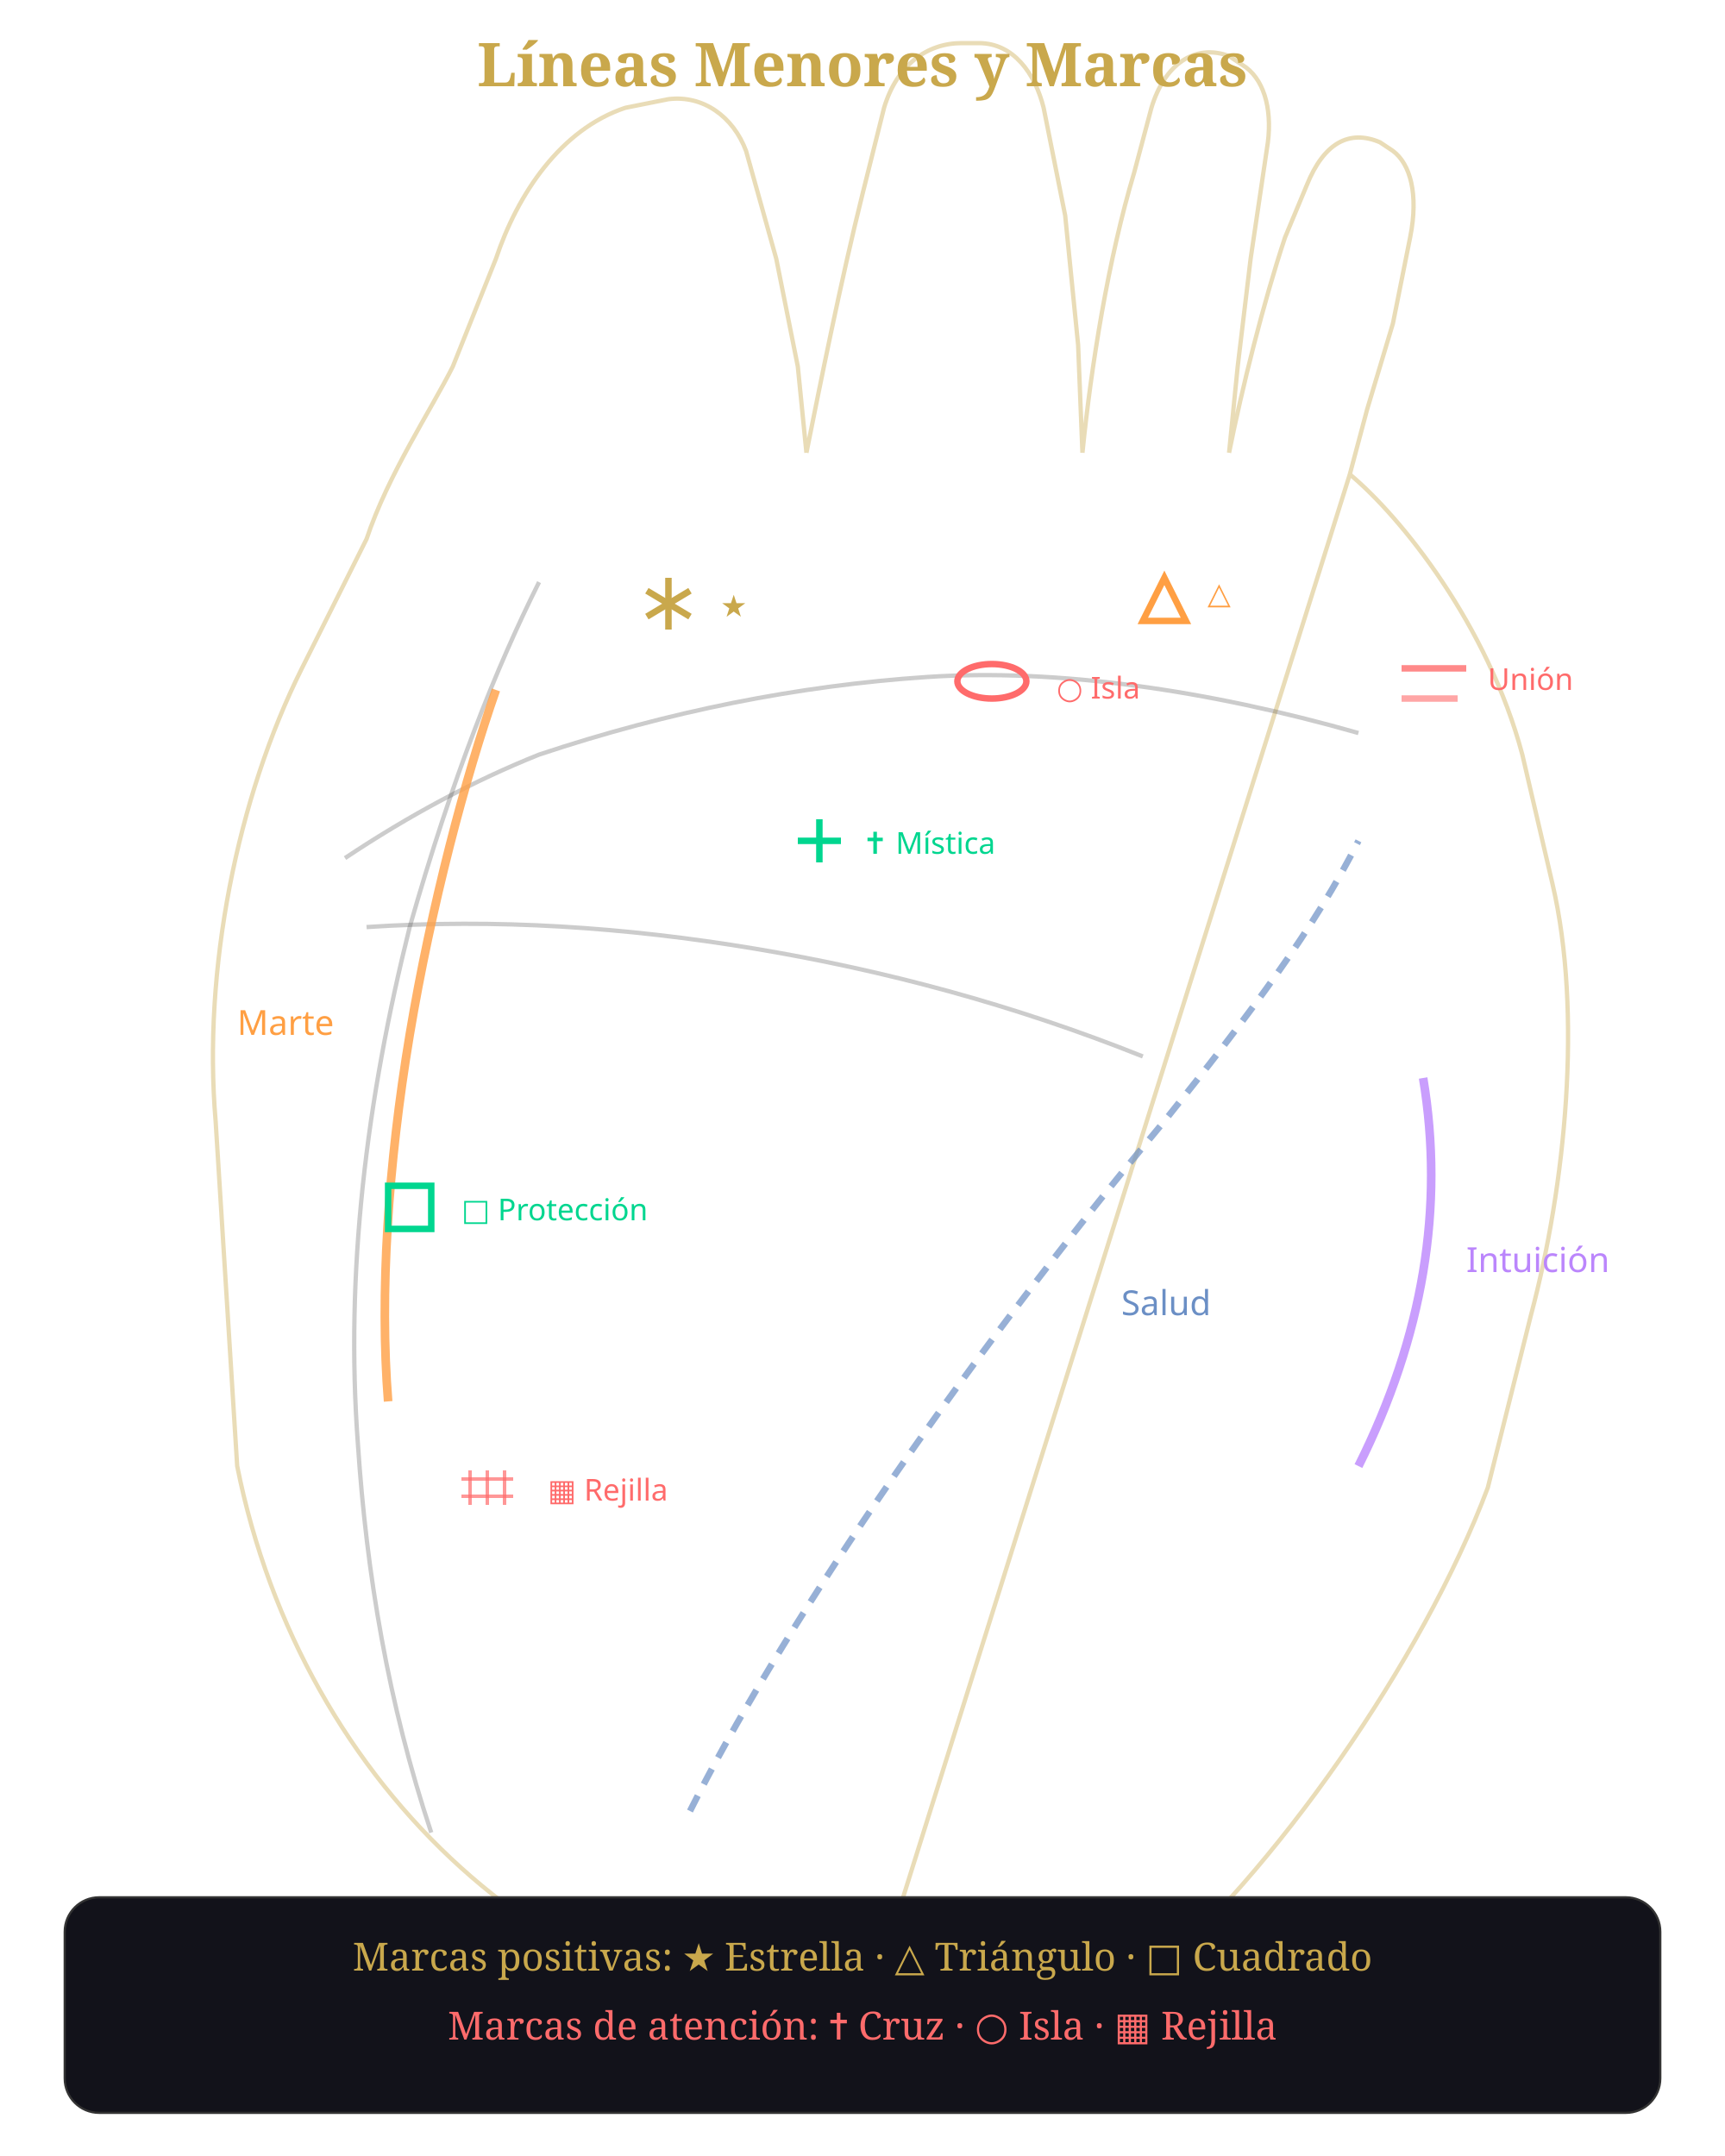
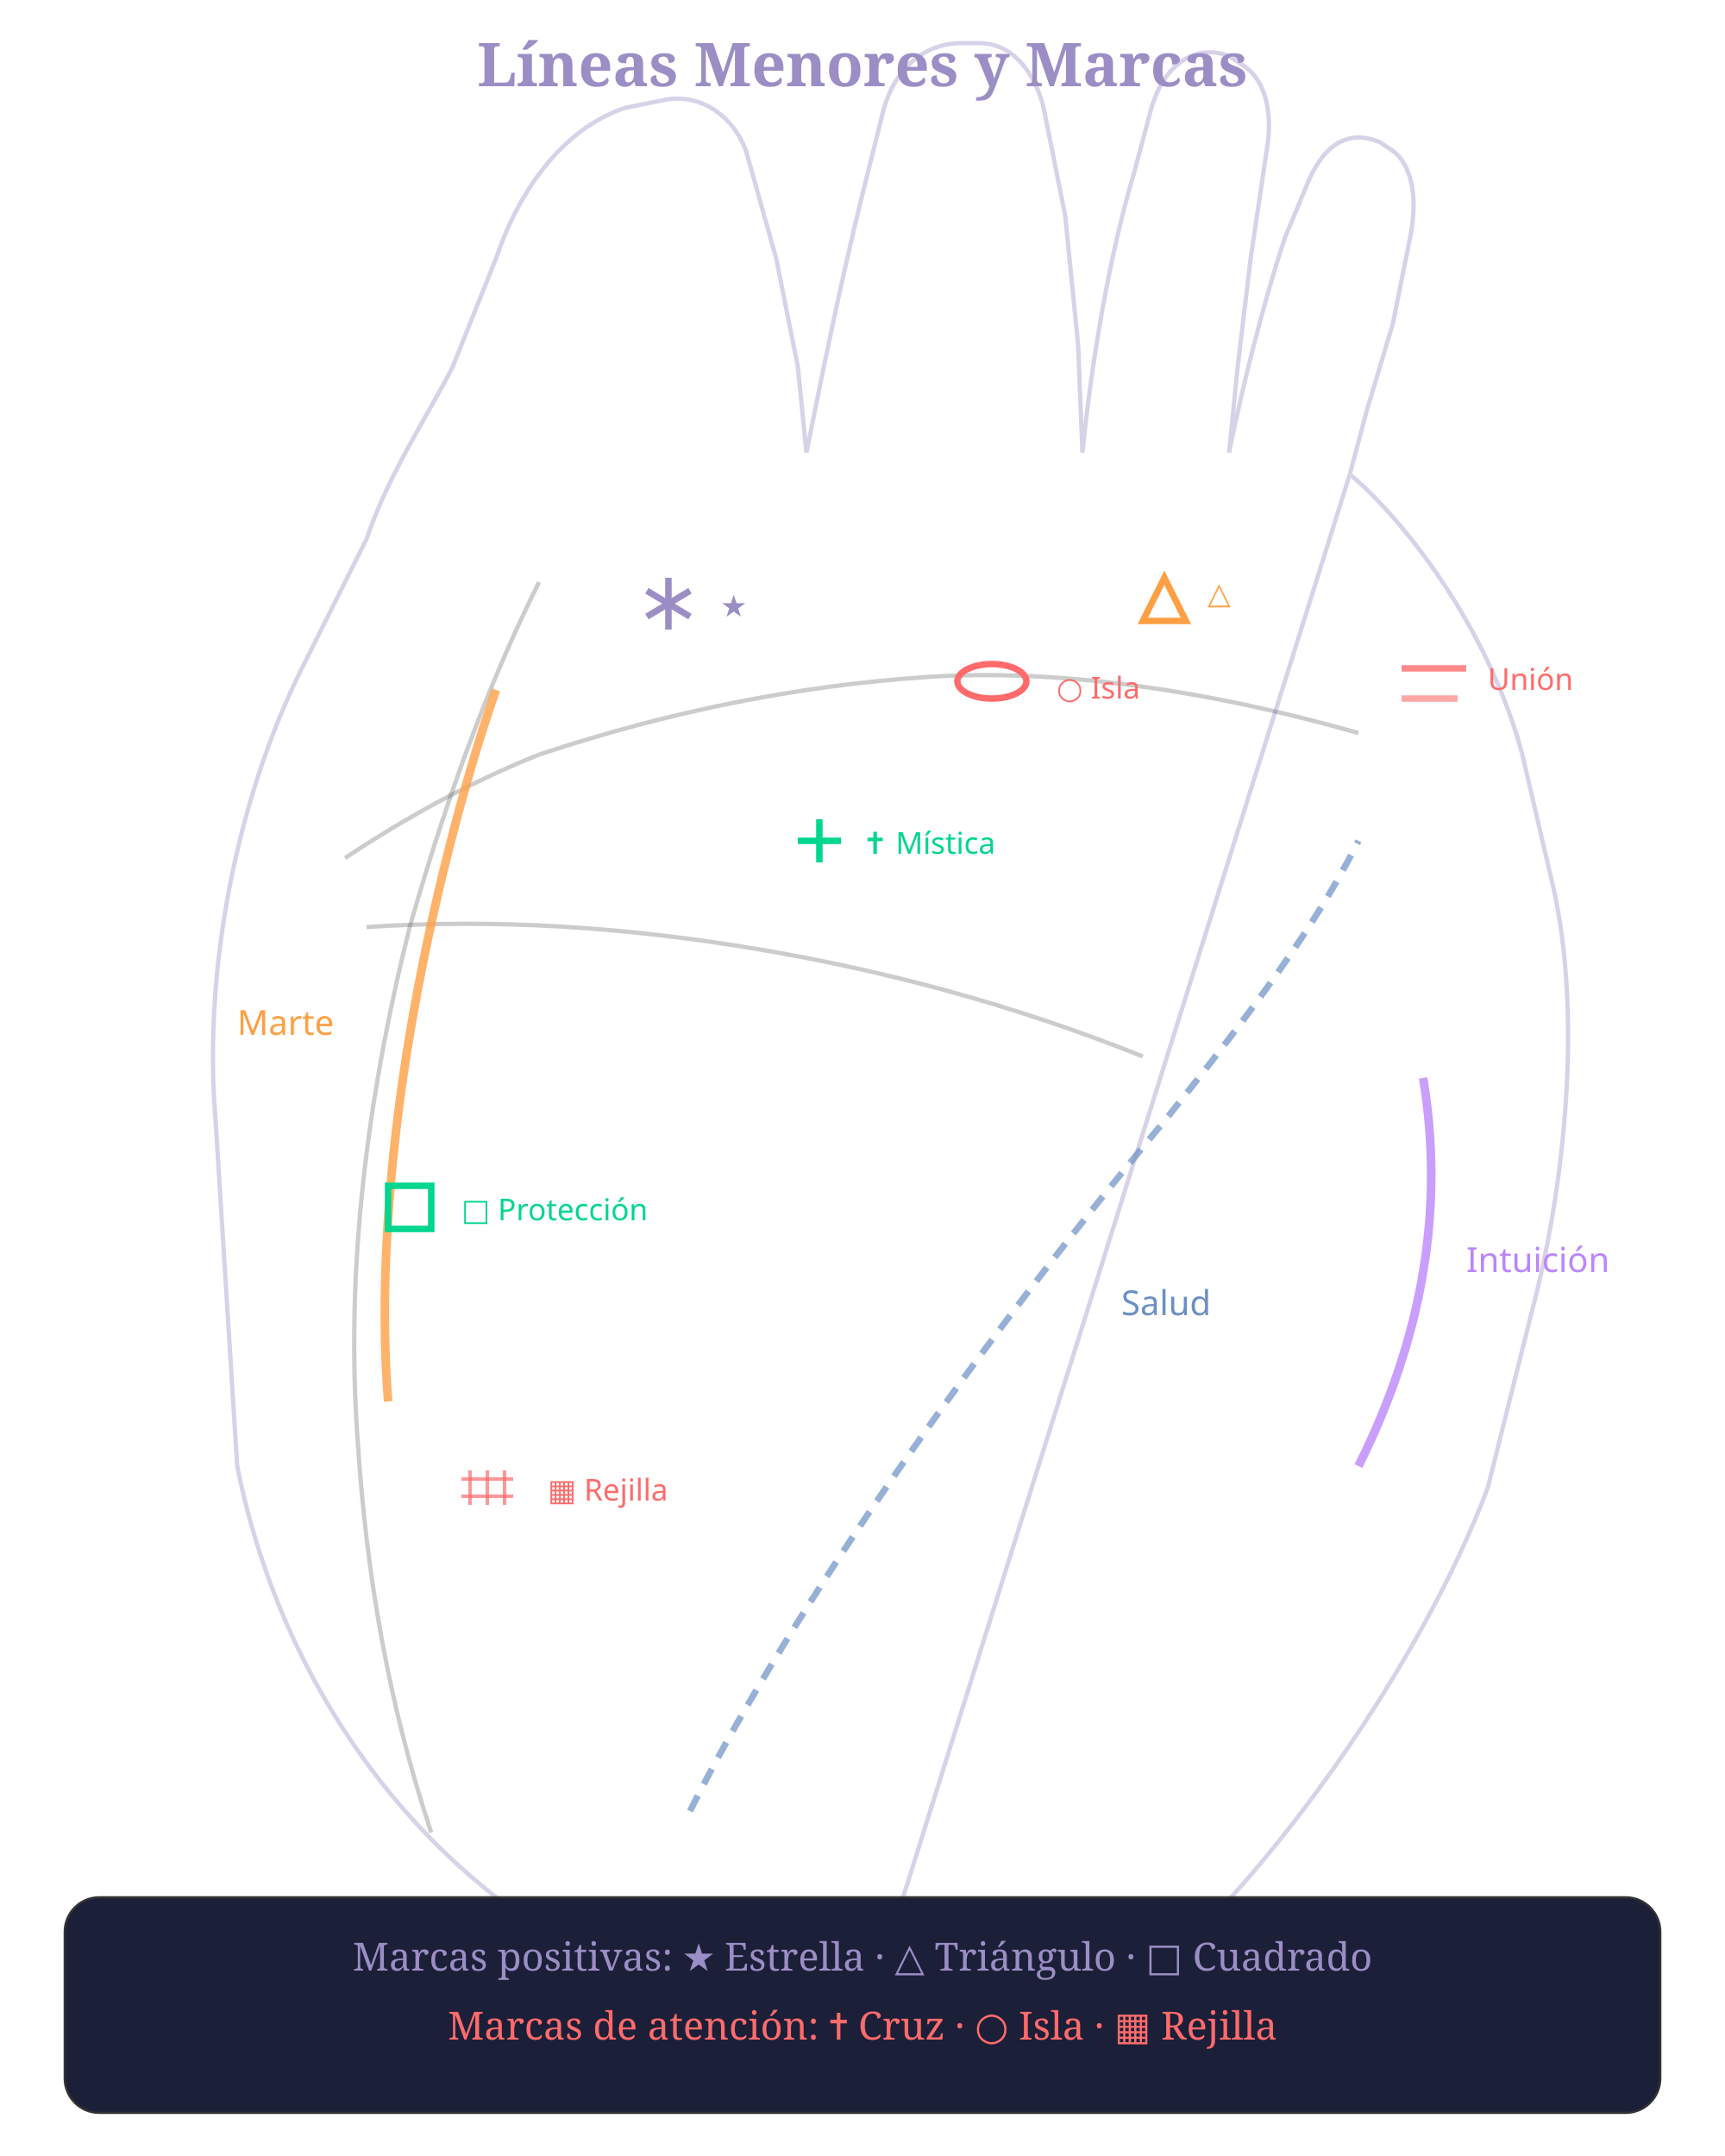
- <svg xmlns="http://www.w3.org/2000/svg" viewBox="0 0 400 500" style="background:#0A0A0F">
-   <text x="200" y="20" fill="#C9A84C" font-size="14" font-family="Georgia" text-anchor="middle" font-weight="bold">Líneas Menores y Marcas</text>
-   <path d="M200,470 C130,470 70,415 55,340 L50,260 C47,225 55,185 70,155 L85,125 C90,110 100,95 105,85 L115,60 C120,45 130,30 145,25 L155,23 C163,22 170,27 173,35 L180,60 L185,85 L187,105   M187,105 C190,90 195,65 200,45 L205,25 C208,15 215,10 223,10 L227,10 C235,10 240,17 242,25 L247,50 L250,80 L251,105   M251,105 C253,85 257,60 263,40 L267,25 C270,15 277,10 285,13 L288,15 C293,18 295,25 294,33 L290,60 L287,85 L285,105   M285,105 C288,90 293,70 298,55 L303,43 C307,33 313,30 320,33 L323,35 C327,38 329,45 327,55 L323,75 L317,95 L313,110   M313,110 C325,120 345,145 353,175 L360,205 C367,235 363,275 355,305 L345,345 C330,385 295,435 265,460 L245,472 C230,478 215,478 200,470 Z" fill="none" stroke="#C9A84C" stroke-width="1" opacity="0.4" />
+ <svg xmlns="http://www.w3.org/2000/svg" viewBox="0 0 400 500" style="background:#0C0E1A">
+   <text x="200" y="20" fill="#9B8EC4" font-size="14" font-family="Georgia" text-anchor="middle" font-weight="bold">Líneas Menores y Marcas</text>
+   <path d="M200,470 C130,470 70,415 55,340 L50,260 C47,225 55,185 70,155 L85,125 C90,110 100,95 105,85 L115,60 C120,45 130,30 145,25 L155,23 C163,22 170,27 173,35 L180,60 L185,85 L187,105   M187,105 C190,90 195,65 200,45 L205,25 C208,15 215,10 223,10 L227,10 C235,10 240,17 242,25 L247,50 L250,80 L251,105   M251,105 C253,85 257,60 263,40 L267,25 C270,15 277,10 285,13 L288,15 C293,18 295,25 294,33 L290,60 L287,85 L285,105   M285,105 C288,90 293,70 298,55 L303,43 C307,33 313,30 320,33 L323,35 C327,38 329,45 327,55 L323,75 L317,95 L313,110   M313,110 C325,120 345,145 353,175 L360,205 C367,235 363,275 355,305 L345,345 C330,385 295,435 265,460 L245,472 C230,478 215,478 200,470 Z" fill="none" stroke="#9B8EC4" stroke-width="1" opacity="0.4" />
  <path d="M315,170 C280,160 245,155 215,157 C185,159 155,165 125,175 C110,181 95,189 80,199" fill="none" stroke="#555" stroke-width="1" opacity="0.3" />
  <path d="M85,215 C115,213 145,215 175,220 C205,225 235,233 265,245" fill="none" stroke="#555" stroke-width="1" opacity="0.3" />
  <path d="M125,135 C115,155 105,180 95,215 C85,255 80,295 83,335 C85,365 90,395 100,425" fill="none" stroke="#555" stroke-width="1" opacity="0.3" />
  <path d="M115,160 C108,180 100,210 95,240 C90,270 88,300 90,325" fill="none" stroke="#FF9F43" stroke-width="2" opacity="0.8" />
  <text x="55" y="240" fill="#FF9F43" font-size="8" font-family="sans-serif">Marte</text>
  <path d="M330,250 C335,280 330,310 315,340" fill="none" stroke="#BB86FC" stroke-width="2" opacity="0.8" />
  <text x="340" y="295" fill="#BB86FC" font-size="8" font-family="sans-serif">Intuición</text>
  <line x1="325" y1="155" x2="340" y2="155" stroke="#FF6B6B" stroke-width="1.5" opacity="0.8" />
  <line x1="325" y1="162" x2="338" y2="162" stroke="#FF6B6B" stroke-width="1.5" opacity="0.6" />
  <text x="345" y="160" fill="#FF6B6B" font-size="7" font-family="sans-serif">Unión</text>
  <path d="M160,420 C180,380 220,320 270,260 C290,235 305,215 315,195" fill="none" stroke="#6B8FC5" stroke-width="1.5" stroke-dasharray="4,3" opacity="0.7" />
  <text x="260" y="305" fill="#6B8FC5" font-size="8" font-family="sans-serif">Salud</text>
  <g transform="translate(155,140)">
-     <line x1="0" y1="-6" x2="0" y2="6" stroke="#C9A84C" stroke-width="1.5" />
-     <line x1="-5" y1="-3" x2="5" y2="3" stroke="#C9A84C" stroke-width="1.5" />
-     <line x1="-5" y1="3" x2="5" y2="-3" stroke="#C9A84C" stroke-width="1.5" />
-     <text x="12" y="3" fill="#C9A84C" font-size="7" font-family="sans-serif">★</text>
+     <line x1="0" y1="-6" x2="0" y2="6" stroke="#9B8EC4" stroke-width="1.5" />
+     <line x1="-5" y1="-3" x2="5" y2="3" stroke="#9B8EC4" stroke-width="1.5" />
+     <line x1="-5" y1="3" x2="5" y2="-3" stroke="#9B8EC4" stroke-width="1.5" />
+     <text x="12" y="3" fill="#9B8EC4" font-size="7" font-family="sans-serif">★</text>
  </g>
  <g transform="translate(190,195)">
    <line x1="0" y1="-5" x2="0" y2="5" stroke="#00D68F" stroke-width="1.5" />
    <line x1="-5" y1="0" x2="5" y2="0" stroke="#00D68F" stroke-width="1.5" />
    <text x="10" y="3" fill="#00D68F" font-size="7" font-family="sans-serif">✝ Mística</text>
  </g>
  <g transform="translate(270,140)">
    <polygon points="0,-6 -5,4 5,4" fill="none" stroke="#FF9F43" stroke-width="1.5" />
    <text x="10" y="0" fill="#FF9F43" font-size="7" font-family="sans-serif">△</text>
  </g>
  <g transform="translate(95,280)">
    <rect x="-5" y="-5" width="10" height="10" fill="none" stroke="#00D68F" stroke-width="1.5" />
    <text x="12" y="3" fill="#00D68F" font-size="7" font-family="sans-serif">□ Protección</text>
  </g>
  <ellipse cx="230" cy="158" rx="8" ry="4" fill="none" stroke="#FF6B6B" stroke-width="1.5" />
  <text x="245" y="162" fill="#FF6B6B" font-size="7" font-family="sans-serif">○ Isla</text>
  <g transform="translate(115,345)">
    <line x1="-6" y1="-4" x2="-6" y2="4" stroke="#FF6B6B" stroke-width="0.8" opacity="0.7" />
    <line x1="-2" y1="-4" x2="-2" y2="4" stroke="#FF6B6B" stroke-width="0.8" opacity="0.7" />
    <line x1="2" y1="-4" x2="2" y2="4" stroke="#FF6B6B" stroke-width="0.8" opacity="0.7" />
    <line x1="-8" y1="-2" x2="4" y2="-2" stroke="#FF6B6B" stroke-width="0.8" opacity="0.7" />
    <line x1="-8" y1="2" x2="4" y2="2" stroke="#FF6B6B" stroke-width="0.8" opacity="0.7" />
    <text x="12" y="3" fill="#FF6B6B" font-size="7" font-family="sans-serif">▦ Rejilla</text>
  </g>
-   <rect x="15" y="440" width="370" height="50" rx="8" fill="#12121A" stroke="#333" stroke-width="0.5" />
-   <text x="200" y="457" fill="#C9A84C" font-size="9" font-family="Georgia" text-anchor="middle">Marcas positivas: ★ Estrella · △ Triángulo · □ Cuadrado</text>
+   <rect x="15" y="440" width="370" height="50" rx="8" fill="#1C1F38" stroke="#333" stroke-width="0.5" />
+   <text x="200" y="457" fill="#9B8EC4" font-size="9" font-family="Georgia" text-anchor="middle">Marcas positivas: ★ Estrella · △ Triángulo · □ Cuadrado</text>
  <text x="200" y="473" fill="#FF6B6B" font-size="9" font-family="Georgia" text-anchor="middle">Marcas de atención: ✝ Cruz · ○ Isla · ▦ Rejilla</text>
</svg>
